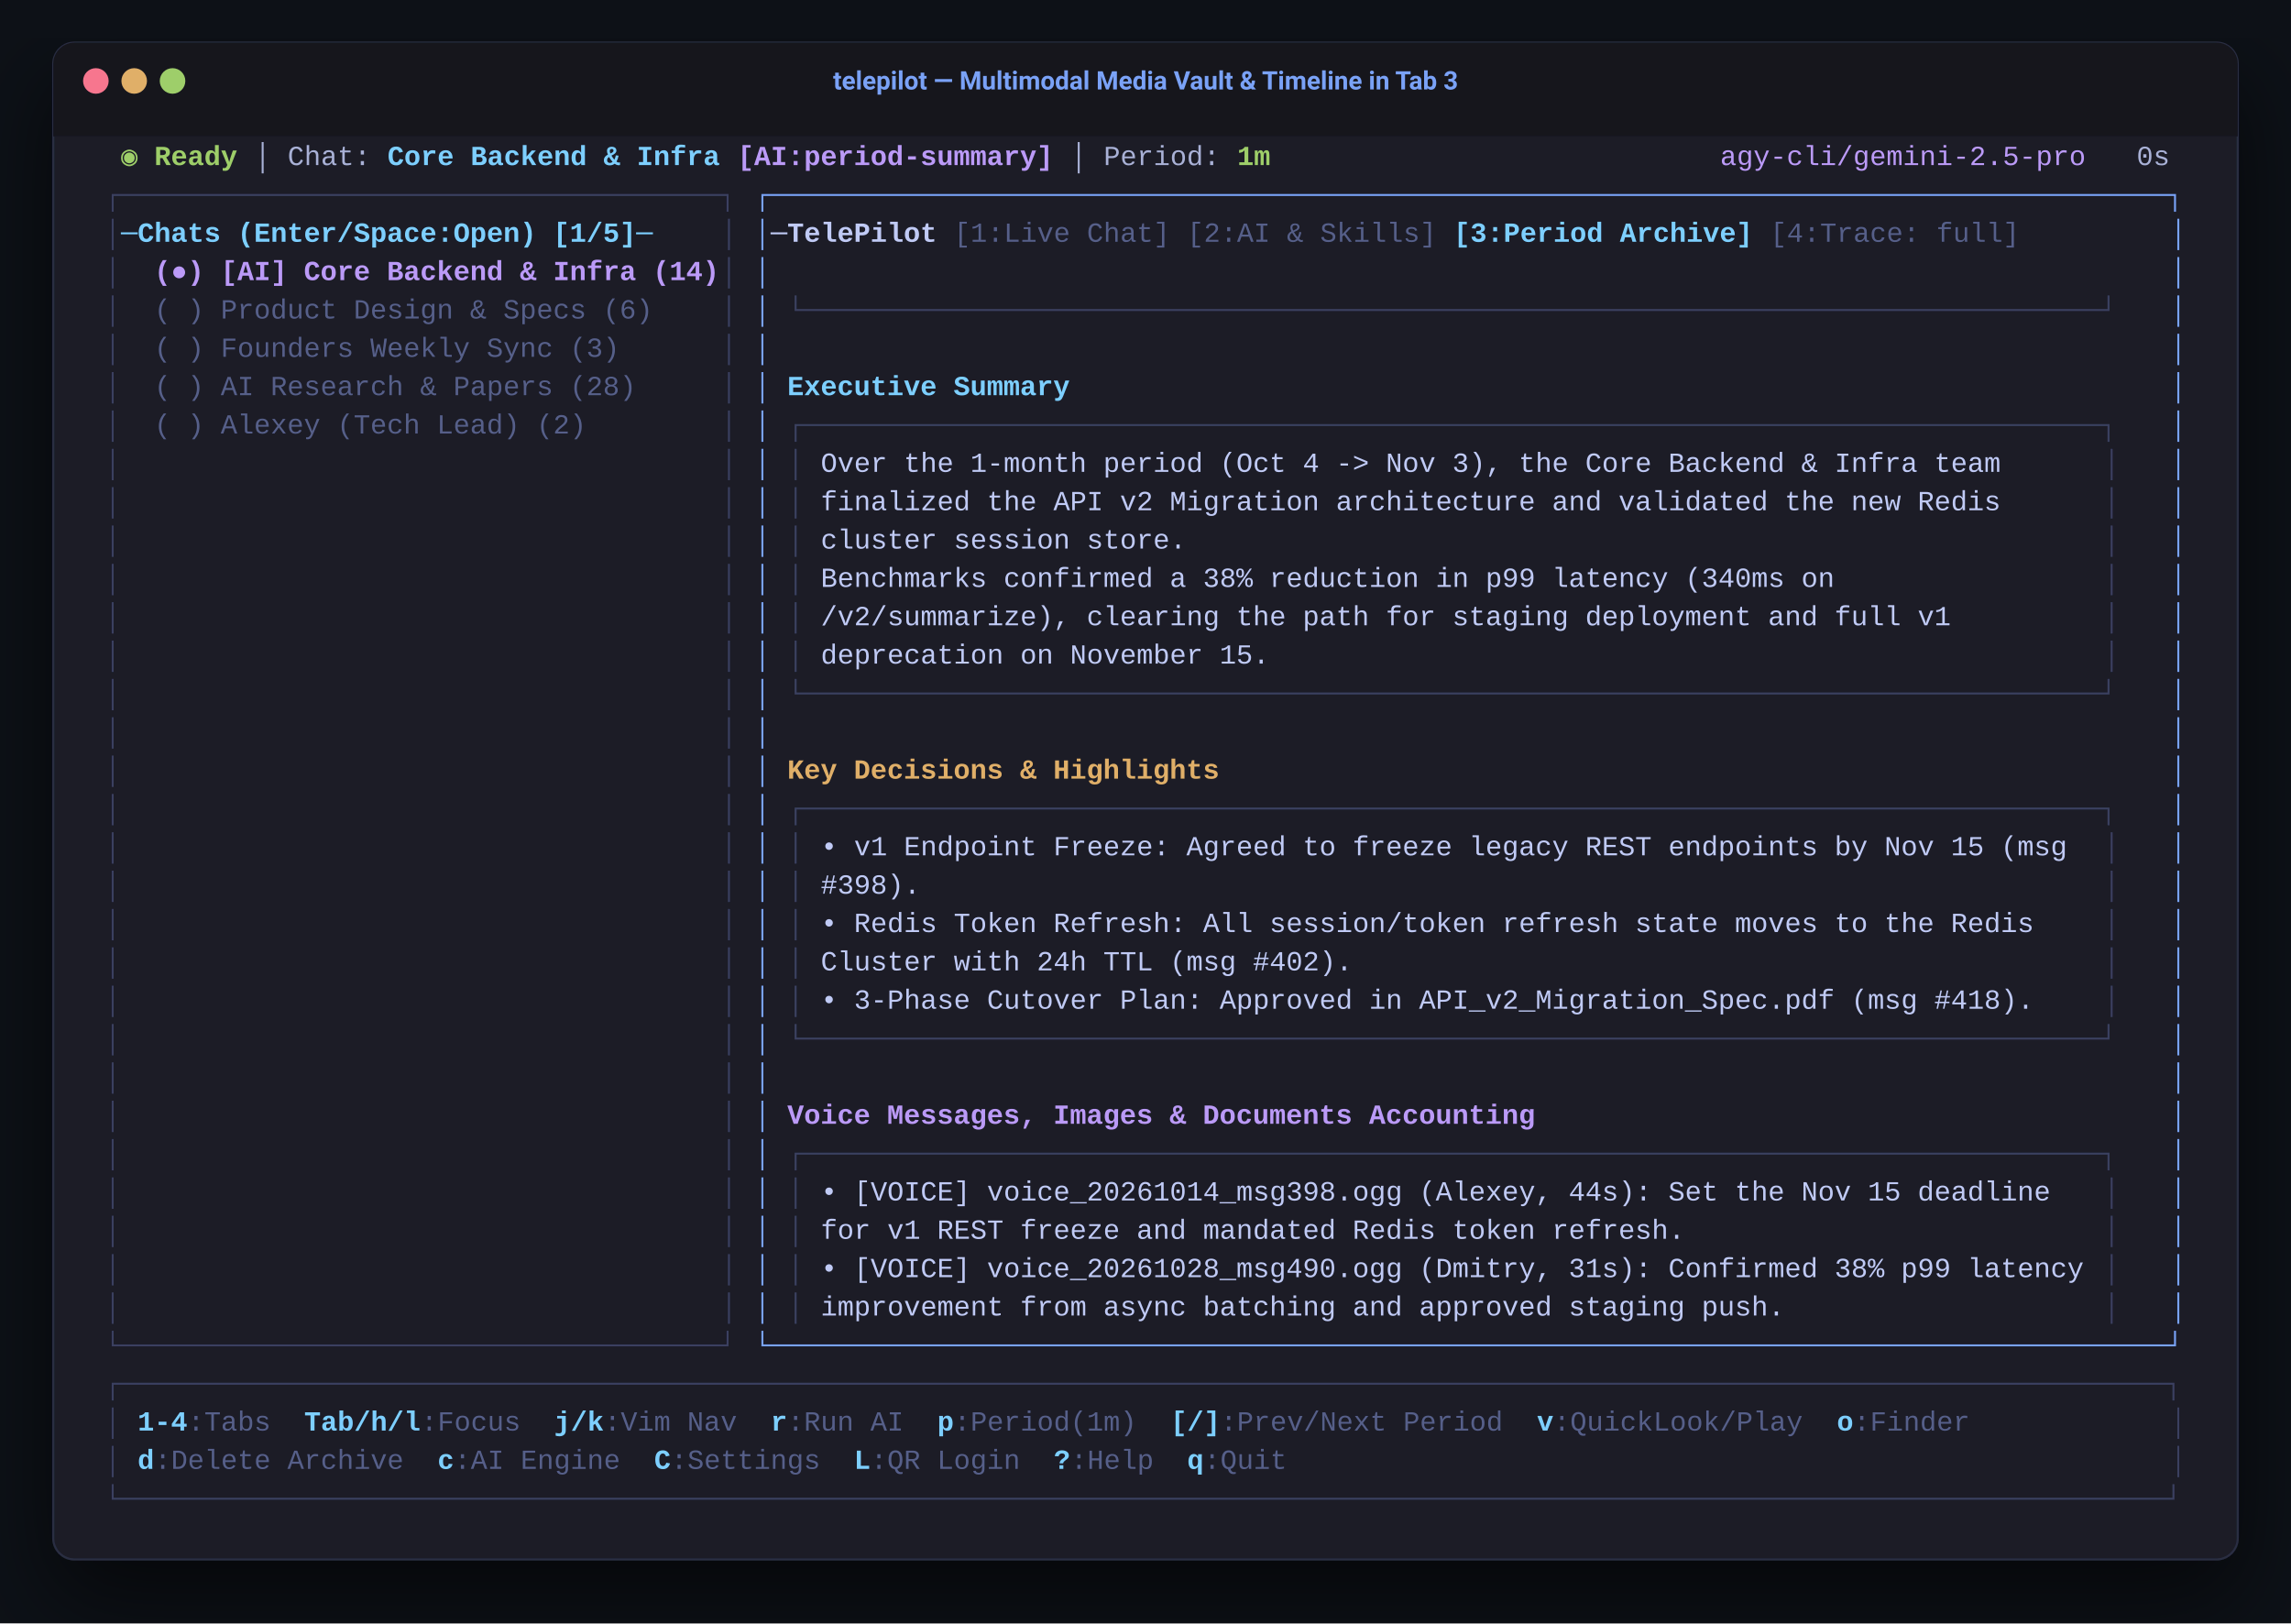
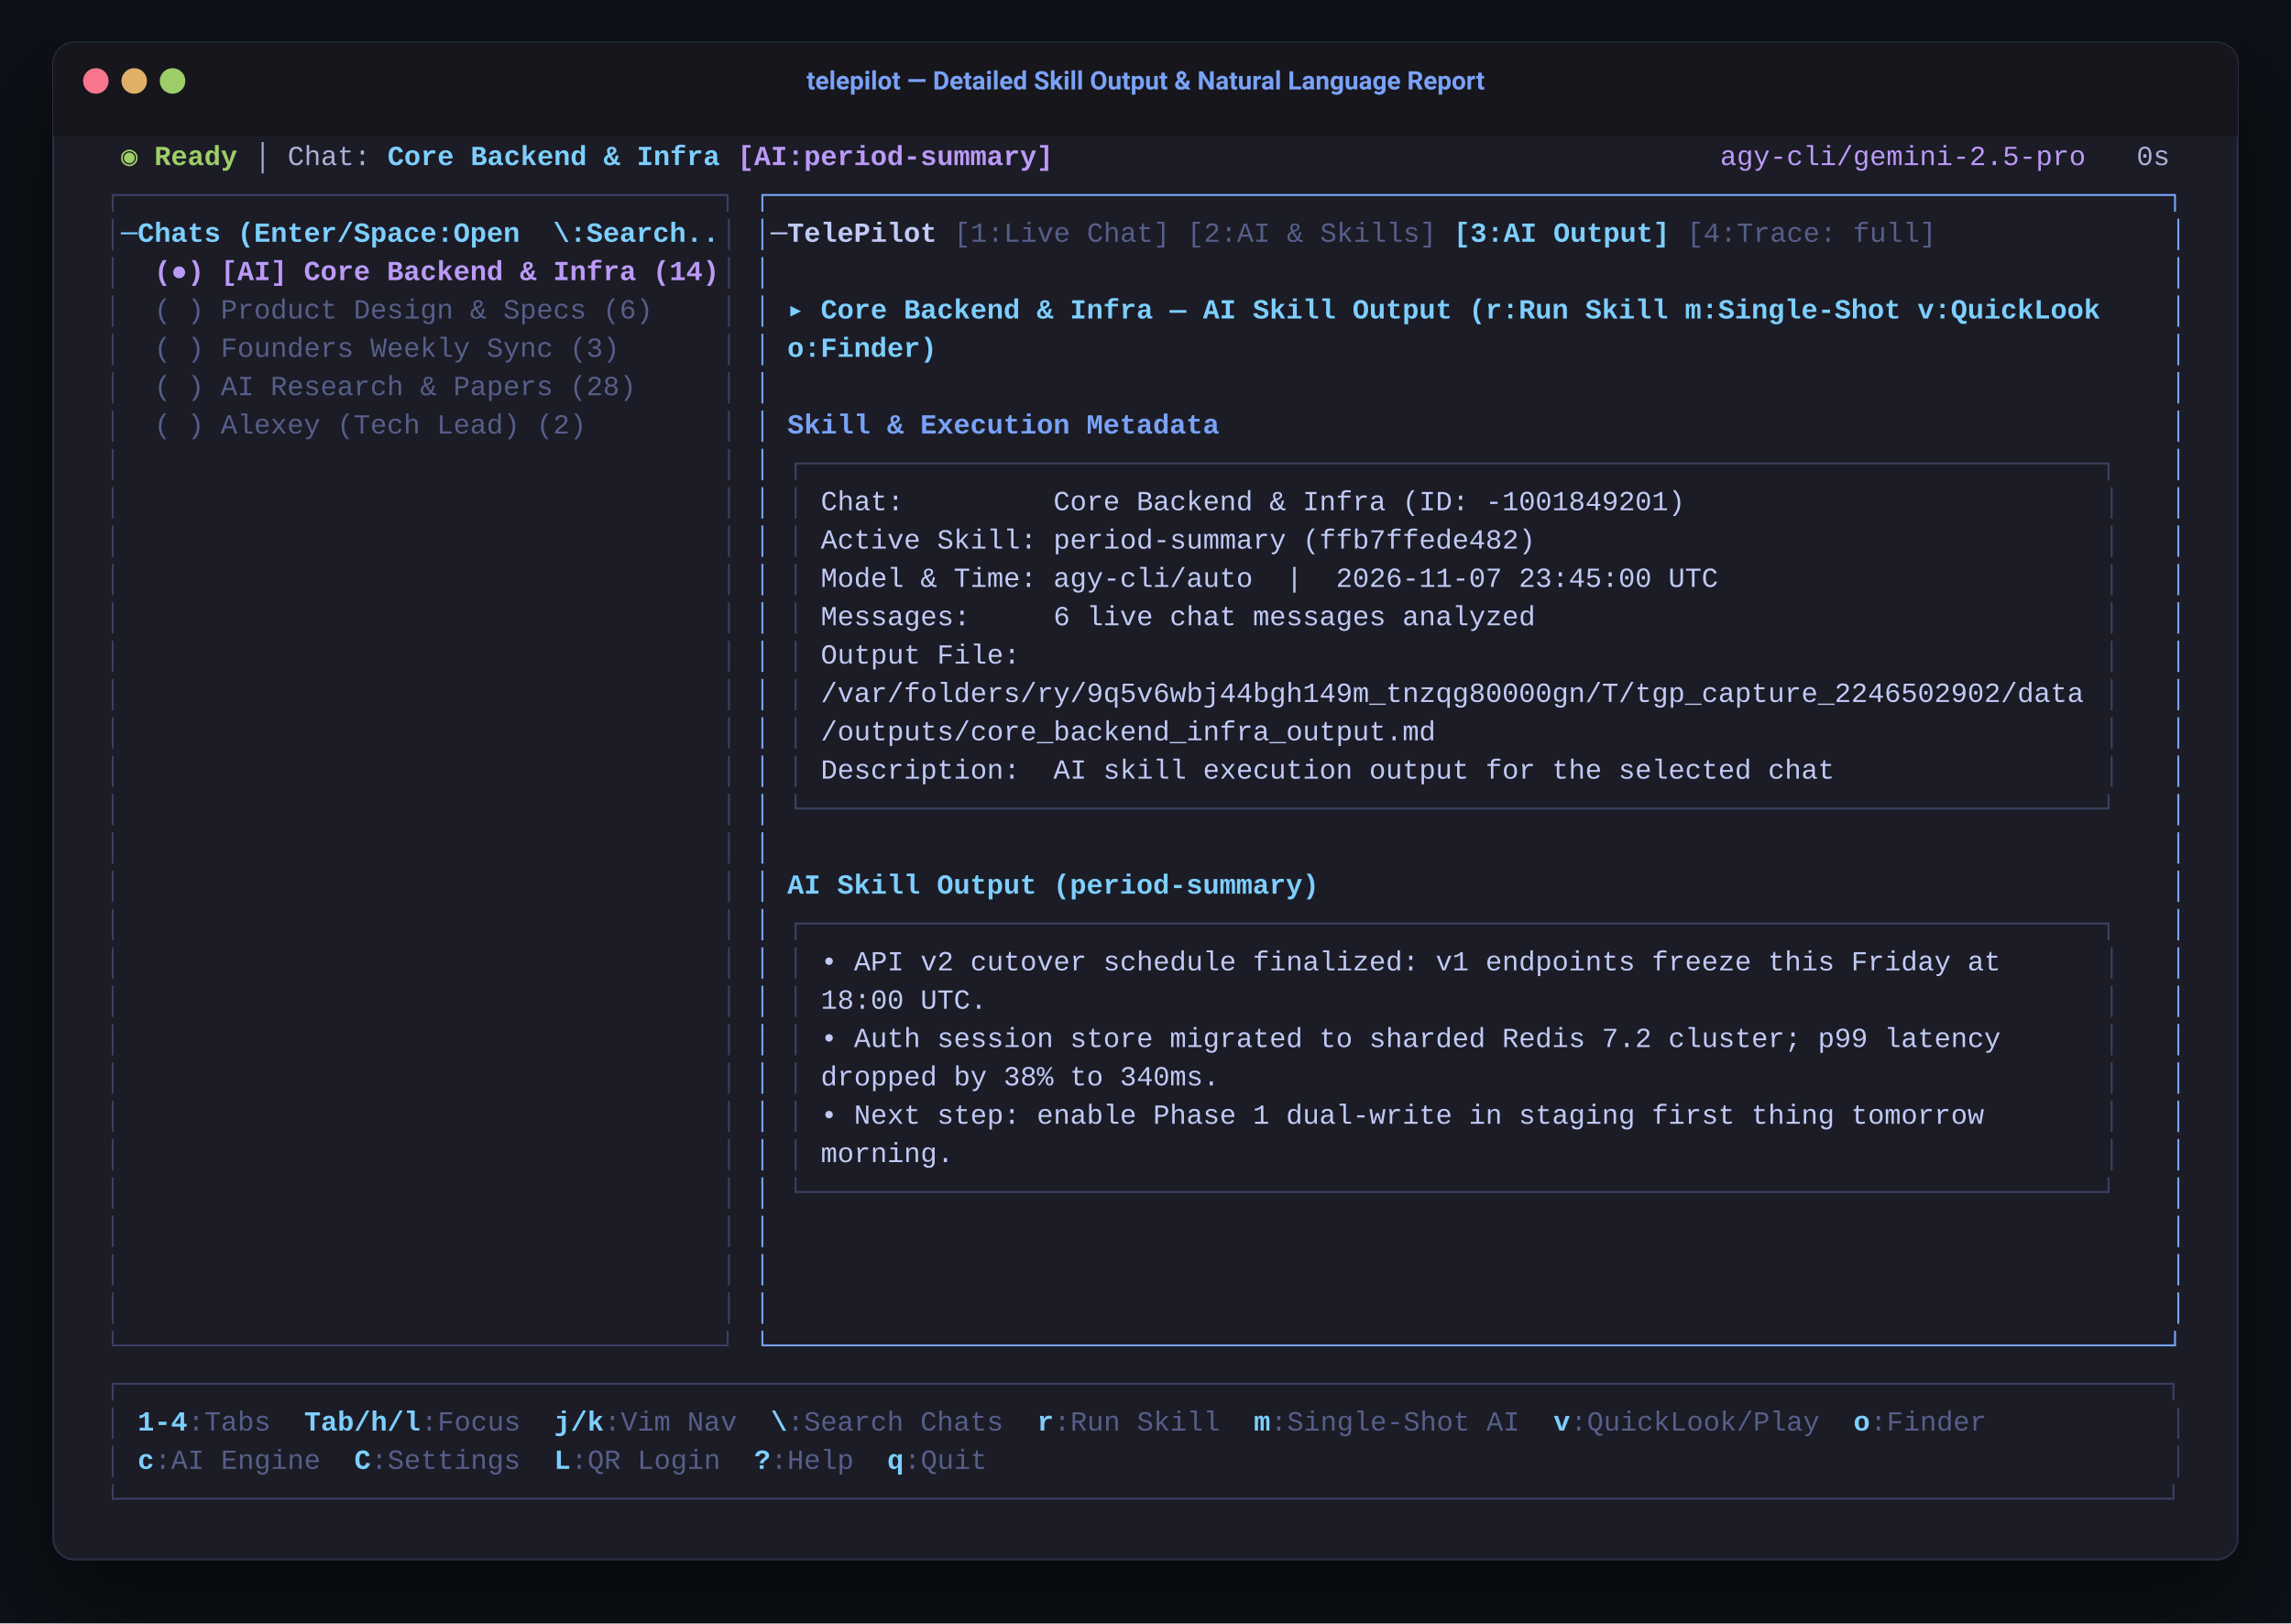
<svg xmlns="http://www.w3.org/2000/svg" viewBox="0 0 1075.5 762.0" width="1075.5" height="762.0">
  <defs>
    <filter id="shadow" x="-5%" y="-5%" width="110%" height="115%">
      <feDropShadow dx="0" dy="18" stdDeviation="22" flood-color="#000000" flood-opacity="0.6" />
    </filter>
  </defs>
  <style>
    .mono { font-family: ui-monospace, SFMono-Regular, Menlo, Monaco, Consolas, "Liberation Mono", "Courier New", monospace; font-size: 13px; font-variant-ligatures: none; }
  </style>
  <rect width="100%" height="100%" fill="#0d1117" />
  <g transform="translate(25.0, 20.0)" filter="url(#shadow)" font-family="ui-monospace, SFMono-Regular, Menlo, Monaco, Consolas, 'Liberation Mono', 'Courier New', monospace" font-size="13">
    <rect width="1025.5" height="712.0" rx="10" ry="10" fill="#1a1b26" stroke="#292e42" stroke-width="1" />
    <path d="M 0,10 A 10,10 0 0 1 10,0 L 1015.5,0 A 10,10 0 0 1 1025.5,10 L 1025.5,44.0 L 0,44.0 Z" fill="#16161e" />
    <circle cx="20" cy="18" r="6" fill="#f7768e" />
    <circle cx="38" cy="18" r="6" fill="#e0af68" />
    <circle cx="56" cy="18" r="6" fill="#9ece6a" />
-     <text x="512.8" y="22" font-family="-apple-system, BlinkMacSystemFont, 'Segoe UI', Roboto, Helvetica, Arial, sans-serif" font-size="12" fill="#7aa2f7" font-weight="600" text-anchor="middle">telepilot — Multimodal Media Vault &amp; Timeline in Tab 3</text>
+     <text x="512.8" y="22" font-family="-apple-system, BlinkMacSystemFont, 'Segoe UI', Roboto, Helvetica, Arial, sans-serif" font-size="12" fill="#7aa2f7" font-weight="600" text-anchor="middle">telepilot — Detailed Skill Output &amp; Natural Language Report</text>
    <text class="mono" x="24.0" y="57.5" xml:space="preserve">
      <tspan x="31.8" y="57.5" fill="#9ece69" font-weight="bold">◉ Ready</tspan>
      <tspan x="86.6" y="57.5" fill="#a9b1d6"> │ Chat: </tspan>
      <tspan x="156.9" y="57.5" fill="#7dcfff" font-weight="bold">Core Backend &amp; Infra</tspan>
      <tspan x="321.2" y="57.5" fill="#bb9af7" font-weight="bold">[AI:period-summary]</tspan>
-       <tspan x="469.7" y="57.5" fill="#a9b1d6"> │ Period: </tspan>
-       <tspan x="555.8" y="57.5" fill="#9ece69" font-weight="bold">1m</tspan>
      <tspan x="782.5" y="57.5" fill="#bb9af7">agy-cli/gemini-2.5-pro</tspan>
      <tspan x="954.6" y="57.5" fill="#a9b1d6">   0s </tspan>
    </text>
    <text class="mono" x="24.0" y="75.5" xml:space="preserve">
      <tspan x="24.0" y="75.5" fill="#3b4161">┌────────────────────────────────────┐</tspan>
      <tspan x="329.0" y="75.5" fill="#79a2f7">┌────────────────────────────────────────────────────────────────────────────────────┐</tspan>
    </text>
    <text class="mono" x="24.0" y="93.5" xml:space="preserve">
      <tspan x="24.0" y="93.5" fill="#3b4161">│</tspan>
-       <tspan x="31.8" y="93.5" fill="#7dcfff" font-weight="bold">─Chats (Enter/Space:Open) [1/5]─    </tspan>
+       <tspan x="31.8" y="93.5" fill="#7dcfff" font-weight="bold">─Chats (Enter/Space:Open  \:Search..</tspan>
      <tspan x="313.3" y="93.5" fill="#3b4161">│</tspan>
      <tspan x="329.0" y="93.5" fill="#79a2f7">│</tspan>
      <tspan x="336.8" y="93.5" fill="#c0caf5" font-weight="bold">─TelePilot</tspan>
      <tspan x="422.8" y="93.5" fill="#565f89">[1:Live Chat]</tspan>
      <tspan x="532.3" y="93.5" fill="#565f89">[2:AI &amp; Skills]</tspan>
-       <tspan x="657.4" y="93.5" fill="#7dcfff" font-weight="bold">[3:Period Archive]</tspan>
-       <tspan x="806.0" y="93.5" fill="#565f89">[4:Trace: full]</tspan>
+       <tspan x="657.4" y="93.5" fill="#7dcfff" font-weight="bold">[3:AI Output]</tspan>
+       <tspan x="766.9" y="93.5" fill="#565f89">[4:Trace: full]</tspan>
      <tspan x="993.7" y="93.5" fill="#79a2f7">│</tspan>
    </text>
    <text class="mono" x="24.0" y="111.5" xml:space="preserve">
      <tspan x="24.0" y="111.5" fill="#3b4161">│</tspan>
      <tspan x="31.8" y="111.5" fill="#bb9af7" font-weight="bold">  (●) [AI] Core Backend &amp; Infra (14)</tspan>
      <tspan x="313.3" y="111.5" fill="#3b4161">│</tspan>
      <tspan x="329.0" y="111.5" fill="#79a2f7">│</tspan>
      <tspan x="993.7" y="111.5" fill="#79a2f7">│</tspan>
    </text>
    <text class="mono" x="24.0" y="129.5" xml:space="preserve">
      <tspan x="24.0" y="129.5" fill="#3b4161">│</tspan>
      <tspan x="31.8" y="129.5" fill="#565f89">  ( ) Product Design &amp; Specs (6)    </tspan>
      <tspan x="313.3" y="129.5" fill="#3b4161">│</tspan>
      <tspan x="329.0" y="129.5" fill="#79a2f7">│</tspan>
-       <tspan x="344.6" y="129.5" fill="#3b4161">└──────────────────────────────────────────────────────────────────────────────┘</tspan>
+       <tspan x="336.8" y="129.5" fill="#7dcfff" font-weight="bold"> ▸ Core Backend &amp; Infra — AI Skill Output (r:Run Skill m:Single-Shot v:QuickLook    </tspan>
      <tspan x="993.7" y="129.5" fill="#79a2f7">│</tspan>
    </text>
    <text class="mono" x="24.0" y="147.5" xml:space="preserve">
      <tspan x="24.0" y="147.5" fill="#3b4161">│</tspan>
      <tspan x="31.8" y="147.5" fill="#565f89">  ( ) Founders Weekly Sync (3)      </tspan>
      <tspan x="313.3" y="147.5" fill="#3b4161">│</tspan>
      <tspan x="329.0" y="147.5" fill="#79a2f7">│</tspan>
+       <tspan x="336.8" y="147.5" fill="#7dcfff" font-weight="bold"> o:Finder)                                                                          </tspan>
      <tspan x="993.7" y="147.5" fill="#79a2f7">│</tspan>
    </text>
    <text class="mono" x="24.0" y="165.5" xml:space="preserve">
      <tspan x="24.0" y="165.5" fill="#3b4161">│</tspan>
      <tspan x="31.8" y="165.5" fill="#565f89">  ( ) AI Research &amp; Papers (28)     </tspan>
      <tspan x="313.3" y="165.5" fill="#3b4161">│</tspan>
      <tspan x="329.0" y="165.5" fill="#79a2f7">│</tspan>
-       <tspan x="344.6" y="165.5" fill="#7dcfff" font-weight="bold">Executive Summary</tspan>
      <tspan x="993.7" y="165.5" fill="#79a2f7">│</tspan>
    </text>
    <text class="mono" x="24.0" y="183.5" xml:space="preserve">
      <tspan x="24.0" y="183.5" fill="#3b4161">│</tspan>
      <tspan x="31.8" y="183.5" fill="#565f89">  ( ) Alexey (Tech Lead) (2)        </tspan>
      <tspan x="313.3" y="183.5" fill="#3b4161">│</tspan>
      <tspan x="329.0" y="183.5" fill="#79a2f7">│</tspan>
-       <tspan x="344.6" y="183.5" fill="#3b4161">┌──────────────────────────────────────────────────────────────────────────────┐</tspan>
+       <tspan x="344.6" y="183.5" fill="#79a2f7" font-weight="bold">Skill &amp; Execution Metadata                                                      </tspan>
      <tspan x="993.7" y="183.5" fill="#79a2f7">│</tspan>
    </text>
    <text class="mono" x="24.0" y="201.5" xml:space="preserve">
      <tspan x="24.0" y="201.5" fill="#3b4161">│</tspan>
      <tspan x="313.3" y="201.5" fill="#3b4161">│</tspan>
      <tspan x="329.0" y="201.5" fill="#79a2f7">│</tspan>
-       <tspan x="344.6" y="201.5" fill="#3b4161">│</tspan>
-       <tspan x="360.3" y="201.5" fill="#c0caf5">Over the 1-month period (Oct 4 -&gt; Nov 3), the Core Backend &amp; Infra team     </tspan>
-       <tspan x="962.4" y="201.5" fill="#3b4161">│</tspan>
+       <tspan x="344.6" y="201.5" fill="#3b4161">┌──────────────────────────────────────────────────────────────────────────────┐</tspan>
      <tspan x="993.7" y="201.5" fill="#79a2f7">│</tspan>
    </text>
    <text class="mono" x="24.0" y="219.5" xml:space="preserve">
      <tspan x="24.0" y="219.5" fill="#3b4161">│</tspan>
      <tspan x="313.3" y="219.5" fill="#3b4161">│</tspan>
      <tspan x="329.0" y="219.5" fill="#79a2f7">│</tspan>
      <tspan x="344.6" y="219.5" fill="#3b4161">│</tspan>
-       <tspan x="360.3" y="219.5" fill="#c0caf5">finalized the API v2 Migration architecture and validated the new Redis     </tspan>
+       <tspan x="360.3" y="219.5" fill="#c0caf5">Chat:         Core Backend &amp; Infra (ID: -1001849201)                        </tspan>
      <tspan x="962.4" y="219.5" fill="#3b4161">│</tspan>
      <tspan x="993.7" y="219.5" fill="#79a2f7">│</tspan>
    </text>
    <text class="mono" x="24.0" y="237.5" xml:space="preserve">
      <tspan x="24.0" y="237.5" fill="#3b4161">│</tspan>
      <tspan x="313.3" y="237.5" fill="#3b4161">│</tspan>
      <tspan x="329.0" y="237.5" fill="#79a2f7">│</tspan>
      <tspan x="344.6" y="237.5" fill="#3b4161">│</tspan>
-       <tspan x="360.3" y="237.5" fill="#c0caf5">cluster session store.                                                      </tspan>
+       <tspan x="360.3" y="237.5" fill="#c0caf5">Active Skill: period-summary (ffb7ffede482)                                 </tspan>
      <tspan x="962.4" y="237.5" fill="#3b4161">│</tspan>
      <tspan x="993.7" y="237.5" fill="#79a2f7">│</tspan>
    </text>
    <text class="mono" x="24.0" y="255.5" xml:space="preserve">
      <tspan x="24.0" y="255.5" fill="#3b4161">│</tspan>
      <tspan x="313.3" y="255.5" fill="#3b4161">│</tspan>
      <tspan x="329.0" y="255.5" fill="#79a2f7">│</tspan>
      <tspan x="344.6" y="255.5" fill="#3b4161">│</tspan>
-       <tspan x="360.3" y="255.5" fill="#c0caf5">Benchmarks confirmed a 38% reduction in p99 latency (340ms on               </tspan>
+       <tspan x="360.3" y="255.5" fill="#c0caf5">Model &amp; Time: agy-cli/auto  |  2026-11-07 23:45:00 UTC                      </tspan>
      <tspan x="962.4" y="255.5" fill="#3b4161">│</tspan>
      <tspan x="993.7" y="255.5" fill="#79a2f7">│</tspan>
    </text>
    <text class="mono" x="24.0" y="273.5" xml:space="preserve">
      <tspan x="24.0" y="273.5" fill="#3b4161">│</tspan>
      <tspan x="313.3" y="273.5" fill="#3b4161">│</tspan>
      <tspan x="329.0" y="273.5" fill="#79a2f7">│</tspan>
      <tspan x="344.6" y="273.5" fill="#3b4161">│</tspan>
-       <tspan x="360.3" y="273.5" fill="#c0caf5">/v2/summarize), clearing the path for staging deployment and full v1        </tspan>
+       <tspan x="360.3" y="273.5" fill="#c0caf5">Messages:     6 live chat messages analyzed                                 </tspan>
      <tspan x="962.4" y="273.5" fill="#3b4161">│</tspan>
      <tspan x="993.7" y="273.5" fill="#79a2f7">│</tspan>
    </text>
    <text class="mono" x="24.0" y="291.5" xml:space="preserve">
      <tspan x="24.0" y="291.5" fill="#3b4161">│</tspan>
      <tspan x="313.3" y="291.5" fill="#3b4161">│</tspan>
      <tspan x="329.0" y="291.5" fill="#79a2f7">│</tspan>
      <tspan x="344.6" y="291.5" fill="#3b4161">│</tspan>
-       <tspan x="360.3" y="291.5" fill="#c0caf5">deprecation on November 15.                                                 </tspan>
+       <tspan x="360.3" y="291.5" fill="#c0caf5">Output File:                                                                </tspan>
      <tspan x="962.4" y="291.5" fill="#3b4161">│</tspan>
      <tspan x="993.7" y="291.5" fill="#79a2f7">│</tspan>
    </text>
    <text class="mono" x="24.0" y="309.5" xml:space="preserve">
      <tspan x="24.0" y="309.5" fill="#3b4161">│</tspan>
      <tspan x="313.3" y="309.5" fill="#3b4161">│</tspan>
      <tspan x="329.0" y="309.5" fill="#79a2f7">│</tspan>
-       <tspan x="344.6" y="309.5" fill="#3b4161">└──────────────────────────────────────────────────────────────────────────────┘</tspan>
+       <tspan x="344.6" y="309.5" fill="#3b4161">│</tspan>
+       <tspan x="360.3" y="309.5" fill="#c0caf5">/var/folders/ry/9q5v6wbj44bgh149m_tnzqg80000gn/T/tgp_capture_2246502902/data</tspan>
+       <tspan x="962.4" y="309.5" fill="#3b4161">│</tspan>
      <tspan x="993.7" y="309.5" fill="#79a2f7">│</tspan>
    </text>
    <text class="mono" x="24.0" y="327.5" xml:space="preserve">
      <tspan x="24.0" y="327.5" fill="#3b4161">│</tspan>
      <tspan x="313.3" y="327.5" fill="#3b4161">│</tspan>
      <tspan x="329.0" y="327.5" fill="#79a2f7">│</tspan>
+       <tspan x="344.6" y="327.5" fill="#3b4161">│</tspan>
+       <tspan x="360.3" y="327.5" fill="#c0caf5">/outputs/core_backend_infra_output.md                                       </tspan>
+       <tspan x="962.4" y="327.5" fill="#3b4161">│</tspan>
      <tspan x="993.7" y="327.5" fill="#79a2f7">│</tspan>
    </text>
    <text class="mono" x="24.0" y="345.5" xml:space="preserve">
      <tspan x="24.0" y="345.5" fill="#3b4161">│</tspan>
      <tspan x="313.3" y="345.5" fill="#3b4161">│</tspan>
      <tspan x="329.0" y="345.5" fill="#79a2f7">│</tspan>
-       <tspan x="344.6" y="345.5" fill="#e0af68" font-weight="bold">Key Decisions &amp; Highlights</tspan>
+       <tspan x="344.6" y="345.5" fill="#3b4161">│</tspan>
+       <tspan x="360.3" y="345.5" fill="#c0caf5">Description:  AI skill execution output for the selected chat               </tspan>
+       <tspan x="962.4" y="345.5" fill="#3b4161">│</tspan>
      <tspan x="993.7" y="345.5" fill="#79a2f7">│</tspan>
    </text>
    <text class="mono" x="24.0" y="363.5" xml:space="preserve">
      <tspan x="24.0" y="363.5" fill="#3b4161">│</tspan>
      <tspan x="313.3" y="363.5" fill="#3b4161">│</tspan>
      <tspan x="329.0" y="363.5" fill="#79a2f7">│</tspan>
-       <tspan x="344.6" y="363.5" fill="#3b4161">┌──────────────────────────────────────────────────────────────────────────────┐</tspan>
+       <tspan x="344.6" y="363.5" fill="#3b4161">└──────────────────────────────────────────────────────────────────────────────┘</tspan>
      <tspan x="993.7" y="363.5" fill="#79a2f7">│</tspan>
    </text>
    <text class="mono" x="24.0" y="381.5" xml:space="preserve">
      <tspan x="24.0" y="381.5" fill="#3b4161">│</tspan>
      <tspan x="313.3" y="381.5" fill="#3b4161">│</tspan>
      <tspan x="329.0" y="381.5" fill="#79a2f7">│</tspan>
-       <tspan x="344.6" y="381.5" fill="#3b4161">│</tspan>
-       <tspan x="360.3" y="381.5" fill="#c0caf5">• v1 Endpoint Freeze: Agreed to freeze legacy REST endpoints by Nov 15 (msg </tspan>
-       <tspan x="962.4" y="381.5" fill="#3b4161">│</tspan>
      <tspan x="993.7" y="381.5" fill="#79a2f7">│</tspan>
    </text>
    <text class="mono" x="24.0" y="399.5" xml:space="preserve">
      <tspan x="24.0" y="399.5" fill="#3b4161">│</tspan>
      <tspan x="313.3" y="399.5" fill="#3b4161">│</tspan>
      <tspan x="329.0" y="399.5" fill="#79a2f7">│</tspan>
-       <tspan x="344.6" y="399.5" fill="#3b4161">│</tspan>
-       <tspan x="360.3" y="399.5" fill="#c0caf5">#398).                                                                      </tspan>
-       <tspan x="962.4" y="399.5" fill="#3b4161">│</tspan>
+       <tspan x="344.6" y="399.5" fill="#7dcfff" font-weight="bold">AI Skill Output (period-summary)                                                </tspan>
      <tspan x="993.7" y="399.5" fill="#79a2f7">│</tspan>
    </text>
    <text class="mono" x="24.0" y="417.5" xml:space="preserve">
      <tspan x="24.0" y="417.5" fill="#3b4161">│</tspan>
      <tspan x="313.3" y="417.5" fill="#3b4161">│</tspan>
      <tspan x="329.0" y="417.5" fill="#79a2f7">│</tspan>
-       <tspan x="344.6" y="417.5" fill="#3b4161">│</tspan>
-       <tspan x="360.3" y="417.5" fill="#c0caf5">• Redis Token Refresh: All session/token refresh state moves to the Redis   </tspan>
-       <tspan x="962.4" y="417.5" fill="#3b4161">│</tspan>
+       <tspan x="344.6" y="417.5" fill="#3b4161">┌──────────────────────────────────────────────────────────────────────────────┐</tspan>
      <tspan x="993.7" y="417.5" fill="#79a2f7">│</tspan>
    </text>
    <text class="mono" x="24.0" y="435.5" xml:space="preserve">
      <tspan x="24.0" y="435.5" fill="#3b4161">│</tspan>
      <tspan x="313.3" y="435.5" fill="#3b4161">│</tspan>
      <tspan x="329.0" y="435.5" fill="#79a2f7">│</tspan>
      <tspan x="344.6" y="435.5" fill="#3b4161">│</tspan>
-       <tspan x="360.3" y="435.5" fill="#c0caf5">Cluster with 24h TTL (msg #402).                                            </tspan>
+       <tspan x="360.3" y="435.5" fill="#c0caf5">• API v2 cutover schedule finalized: v1 endpoints freeze this Friday at     </tspan>
      <tspan x="962.4" y="435.5" fill="#3b4161">│</tspan>
      <tspan x="993.7" y="435.5" fill="#79a2f7">│</tspan>
    </text>
    <text class="mono" x="24.0" y="453.5" xml:space="preserve">
      <tspan x="24.0" y="453.5" fill="#3b4161">│</tspan>
      <tspan x="313.3" y="453.5" fill="#3b4161">│</tspan>
      <tspan x="329.0" y="453.5" fill="#79a2f7">│</tspan>
      <tspan x="344.6" y="453.5" fill="#3b4161">│</tspan>
-       <tspan x="360.3" y="453.5" fill="#c0caf5">• 3-Phase Cutover Plan: Approved in API_v2_Migration_Spec.pdf (msg #418).   </tspan>
+       <tspan x="360.3" y="453.5" fill="#c0caf5">18:00 UTC.                                                                  </tspan>
      <tspan x="962.4" y="453.5" fill="#3b4161">│</tspan>
      <tspan x="993.7" y="453.5" fill="#79a2f7">│</tspan>
    </text>
    <text class="mono" x="24.0" y="471.5" xml:space="preserve">
      <tspan x="24.0" y="471.5" fill="#3b4161">│</tspan>
      <tspan x="313.3" y="471.5" fill="#3b4161">│</tspan>
      <tspan x="329.0" y="471.5" fill="#79a2f7">│</tspan>
-       <tspan x="344.6" y="471.5" fill="#3b4161">└──────────────────────────────────────────────────────────────────────────────┘</tspan>
+       <tspan x="344.6" y="471.5" fill="#3b4161">│</tspan>
+       <tspan x="360.3" y="471.5" fill="#c0caf5">• Auth session store migrated to sharded Redis 7.2 cluster; p99 latency     </tspan>
+       <tspan x="962.4" y="471.5" fill="#3b4161">│</tspan>
      <tspan x="993.7" y="471.5" fill="#79a2f7">│</tspan>
    </text>
    <text class="mono" x="24.0" y="489.5" xml:space="preserve">
      <tspan x="24.0" y="489.5" fill="#3b4161">│</tspan>
      <tspan x="313.3" y="489.5" fill="#3b4161">│</tspan>
      <tspan x="329.0" y="489.5" fill="#79a2f7">│</tspan>
+       <tspan x="344.6" y="489.5" fill="#3b4161">│</tspan>
+       <tspan x="360.3" y="489.5" fill="#c0caf5">dropped by 38% to 340ms.                                                    </tspan>
+       <tspan x="962.4" y="489.5" fill="#3b4161">│</tspan>
      <tspan x="993.7" y="489.5" fill="#79a2f7">│</tspan>
    </text>
    <text class="mono" x="24.0" y="507.5" xml:space="preserve">
      <tspan x="24.0" y="507.5" fill="#3b4161">│</tspan>
      <tspan x="313.3" y="507.5" fill="#3b4161">│</tspan>
      <tspan x="329.0" y="507.5" fill="#79a2f7">│</tspan>
-       <tspan x="344.6" y="507.5" fill="#bb9af7" font-weight="bold">Voice Messages, Images &amp; Documents Accounting</tspan>
+       <tspan x="344.6" y="507.5" fill="#3b4161">│</tspan>
+       <tspan x="360.3" y="507.5" fill="#c0caf5">• Next step: enable Phase 1 dual-write in staging first thing tomorrow      </tspan>
+       <tspan x="962.4" y="507.5" fill="#3b4161">│</tspan>
      <tspan x="993.7" y="507.5" fill="#79a2f7">│</tspan>
    </text>
    <text class="mono" x="24.0" y="525.5" xml:space="preserve">
      <tspan x="24.0" y="525.5" fill="#3b4161">│</tspan>
      <tspan x="313.3" y="525.5" fill="#3b4161">│</tspan>
      <tspan x="329.0" y="525.5" fill="#79a2f7">│</tspan>
-       <tspan x="344.6" y="525.5" fill="#3b4161">┌──────────────────────────────────────────────────────────────────────────────┐</tspan>
+       <tspan x="344.6" y="525.5" fill="#3b4161">│</tspan>
+       <tspan x="360.3" y="525.5" fill="#c0caf5">morning.                                                                    </tspan>
+       <tspan x="962.4" y="525.5" fill="#3b4161">│</tspan>
      <tspan x="993.7" y="525.5" fill="#79a2f7">│</tspan>
    </text>
    <text class="mono" x="24.0" y="543.5" xml:space="preserve">
      <tspan x="24.0" y="543.5" fill="#3b4161">│</tspan>
      <tspan x="313.3" y="543.5" fill="#3b4161">│</tspan>
      <tspan x="329.0" y="543.5" fill="#79a2f7">│</tspan>
-       <tspan x="344.6" y="543.5" fill="#3b4161">│</tspan>
-       <tspan x="360.3" y="543.5" fill="#c0caf5">• [VOICE] voice_20261014_msg398.ogg (Alexey, 44s): Set the Nov 15 deadline  </tspan>
-       <tspan x="962.4" y="543.5" fill="#3b4161">│</tspan>
+       <tspan x="344.6" y="543.5" fill="#3b4161">└──────────────────────────────────────────────────────────────────────────────┘</tspan>
      <tspan x="993.7" y="543.5" fill="#79a2f7">│</tspan>
    </text>
    <text class="mono" x="24.0" y="561.5" xml:space="preserve">
      <tspan x="24.0" y="561.5" fill="#3b4161">│</tspan>
      <tspan x="313.3" y="561.5" fill="#3b4161">│</tspan>
      <tspan x="329.0" y="561.5" fill="#79a2f7">│</tspan>
-       <tspan x="344.6" y="561.5" fill="#3b4161">│</tspan>
-       <tspan x="360.3" y="561.5" fill="#c0caf5">for v1 REST freeze and mandated Redis token refresh.                        </tspan>
-       <tspan x="962.4" y="561.5" fill="#3b4161">│</tspan>
      <tspan x="993.7" y="561.5" fill="#79a2f7">│</tspan>
    </text>
    <text class="mono" x="24.0" y="579.5" xml:space="preserve">
      <tspan x="24.0" y="579.5" fill="#3b4161">│</tspan>
      <tspan x="313.3" y="579.5" fill="#3b4161">│</tspan>
      <tspan x="329.0" y="579.5" fill="#79a2f7">│</tspan>
-       <tspan x="344.6" y="579.5" fill="#3b4161">│</tspan>
-       <tspan x="360.3" y="579.5" fill="#c0caf5">• [VOICE] voice_20261028_msg490.ogg (Dmitry, 31s): Confirmed 38% p99 latency</tspan>
-       <tspan x="962.4" y="579.5" fill="#3b4161">│</tspan>
      <tspan x="993.7" y="579.5" fill="#79a2f7">│</tspan>
    </text>
    <text class="mono" x="24.0" y="597.5" xml:space="preserve">
      <tspan x="24.0" y="597.5" fill="#3b4161">│</tspan>
      <tspan x="313.3" y="597.5" fill="#3b4161">│</tspan>
      <tspan x="329.0" y="597.5" fill="#79a2f7">│</tspan>
-       <tspan x="344.6" y="597.5" fill="#3b4161">│</tspan>
-       <tspan x="360.3" y="597.5" fill="#c0caf5">improvement from async batching and approved staging push.                  </tspan>
-       <tspan x="962.4" y="597.5" fill="#3b4161">│</tspan>
      <tspan x="993.7" y="597.5" fill="#79a2f7">│</tspan>
    </text>
    <text class="mono" x="24.0" y="615.5" xml:space="preserve">
      <tspan x="24.0" y="615.5" fill="#3b4161">└────────────────────────────────────┘</tspan>
      <tspan x="329.0" y="615.5" fill="#79a2f7">└────────────────────────────────────────────────────────────────────────────────────┘</tspan>
    </text>
    <text class="mono" x="24.0" y="633.5" xml:space="preserve">
      <tspan x="24.0" y="633.5" fill="#3b4161">┌───────────────────────────────────────────────────────────────────────────────────────────────────────────────────────────┐</tspan>
    </text>
    <text class="mono" x="24.0" y="651.5" xml:space="preserve">
      <tspan x="24.0" y="651.5" fill="#3b4161">│</tspan>
      <tspan x="39.6" y="651.5" fill="#7dcfff" font-weight="bold">1-4</tspan>
      <tspan x="63.1" y="651.5" fill="#565f89">:Tabs</tspan>
      <tspan x="117.8" y="651.5" fill="#7dcfff" font-weight="bold">Tab/h/l</tspan>
      <tspan x="172.6" y="651.5" fill="#565f89">:Focus</tspan>
      <tspan x="235.1" y="651.5" fill="#7dcfff" font-weight="bold">j/k</tspan>
      <tspan x="258.6" y="651.5" fill="#565f89">:Vim Nav</tspan>
-       <tspan x="336.8" y="651.5" fill="#7dcfff" font-weight="bold">r</tspan>
-       <tspan x="344.6" y="651.5" fill="#565f89">:Run AI</tspan>
-       <tspan x="415.0" y="651.5" fill="#7dcfff" font-weight="bold">p</tspan>
-       <tspan x="422.8" y="651.5" fill="#565f89">:Period(1m)</tspan>
-       <tspan x="524.5" y="651.5" fill="#7dcfff" font-weight="bold">[/]</tspan>
-       <tspan x="547.9" y="651.5" fill="#565f89">:Prev/Next Period</tspan>
-       <tspan x="696.5" y="651.5" fill="#7dcfff" font-weight="bold">v</tspan>
-       <tspan x="704.3" y="651.5" fill="#565f89">:QuickLook/Play</tspan>
-       <tspan x="837.3" y="651.5" fill="#7dcfff" font-weight="bold">o</tspan>
-       <tspan x="845.1" y="651.5" fill="#565f89">:Finder</tspan>
+       <tspan x="336.8" y="651.5" fill="#7dcfff" font-weight="bold">\</tspan>
+       <tspan x="344.6" y="651.5" fill="#565f89">:Search Chats</tspan>
+       <tspan x="461.9" y="651.5" fill="#7dcfff" font-weight="bold">r</tspan>
+       <tspan x="469.7" y="651.5" fill="#565f89">:Run Skill</tspan>
+       <tspan x="563.6" y="651.5" fill="#7dcfff" font-weight="bold">m</tspan>
+       <tspan x="571.4" y="651.5" fill="#565f89">:Single-Shot AI</tspan>
+       <tspan x="704.3" y="651.5" fill="#7dcfff" font-weight="bold">v</tspan>
+       <tspan x="712.2" y="651.5" fill="#565f89">:QuickLook/Play</tspan>
+       <tspan x="845.1" y="651.5" fill="#7dcfff" font-weight="bold">o</tspan>
+       <tspan x="852.9" y="651.5" fill="#565f89">:Finder</tspan>
      <tspan x="993.7" y="651.5" fill="#3b4161">│</tspan>
    </text>
    <text class="mono" x="24.0" y="669.5" xml:space="preserve">
      <tspan x="24.0" y="669.5" fill="#3b4161">│</tspan>
-       <tspan x="39.6" y="669.5" fill="#7dcfff" font-weight="bold">d</tspan>
-       <tspan x="47.5" y="669.5" fill="#565f89">:Delete Archive</tspan>
-       <tspan x="180.4" y="669.5" fill="#7dcfff" font-weight="bold">c</tspan>
-       <tspan x="188.2" y="669.5" fill="#565f89">:AI Engine</tspan>
-       <tspan x="282.1" y="669.5" fill="#7dcfff" font-weight="bold">C</tspan>
-       <tspan x="289.9" y="669.5" fill="#565f89">:Settings</tspan>
-       <tspan x="375.9" y="669.5" fill="#7dcfff" font-weight="bold">L</tspan>
-       <tspan x="383.7" y="669.5" fill="#565f89">:QR Login</tspan>
-       <tspan x="469.7" y="669.5" fill="#7dcfff" font-weight="bold">?</tspan>
-       <tspan x="477.6" y="669.5" fill="#565f89">:Help</tspan>
-       <tspan x="532.3" y="669.5" fill="#7dcfff" font-weight="bold">q</tspan>
-       <tspan x="540.1" y="669.5" fill="#565f89">:Quit</tspan>
+       <tspan x="39.6" y="669.5" fill="#7dcfff" font-weight="bold">c</tspan>
+       <tspan x="47.5" y="669.5" fill="#565f89">:AI Engine</tspan>
+       <tspan x="141.3" y="669.5" fill="#7dcfff" font-weight="bold">C</tspan>
+       <tspan x="149.1" y="669.5" fill="#565f89">:Settings</tspan>
+       <tspan x="235.1" y="669.5" fill="#7dcfff" font-weight="bold">L</tspan>
+       <tspan x="243.0" y="669.5" fill="#565f89">:QR Login</tspan>
+       <tspan x="329.0" y="669.5" fill="#7dcfff" font-weight="bold">?</tspan>
+       <tspan x="336.8" y="669.5" fill="#565f89">:Help</tspan>
+       <tspan x="391.5" y="669.5" fill="#7dcfff" font-weight="bold">q</tspan>
+       <tspan x="399.4" y="669.5" fill="#565f89">:Quit</tspan>
      <tspan x="993.7" y="669.5" fill="#3b4161">│</tspan>
    </text>
    <text class="mono" x="24.0" y="687.5" xml:space="preserve">
      <tspan x="24.0" y="687.5" fill="#3b4161">└───────────────────────────────────────────────────────────────────────────────────────────────────────────────────────────┘</tspan>
    </text>
  </g>
</svg>
